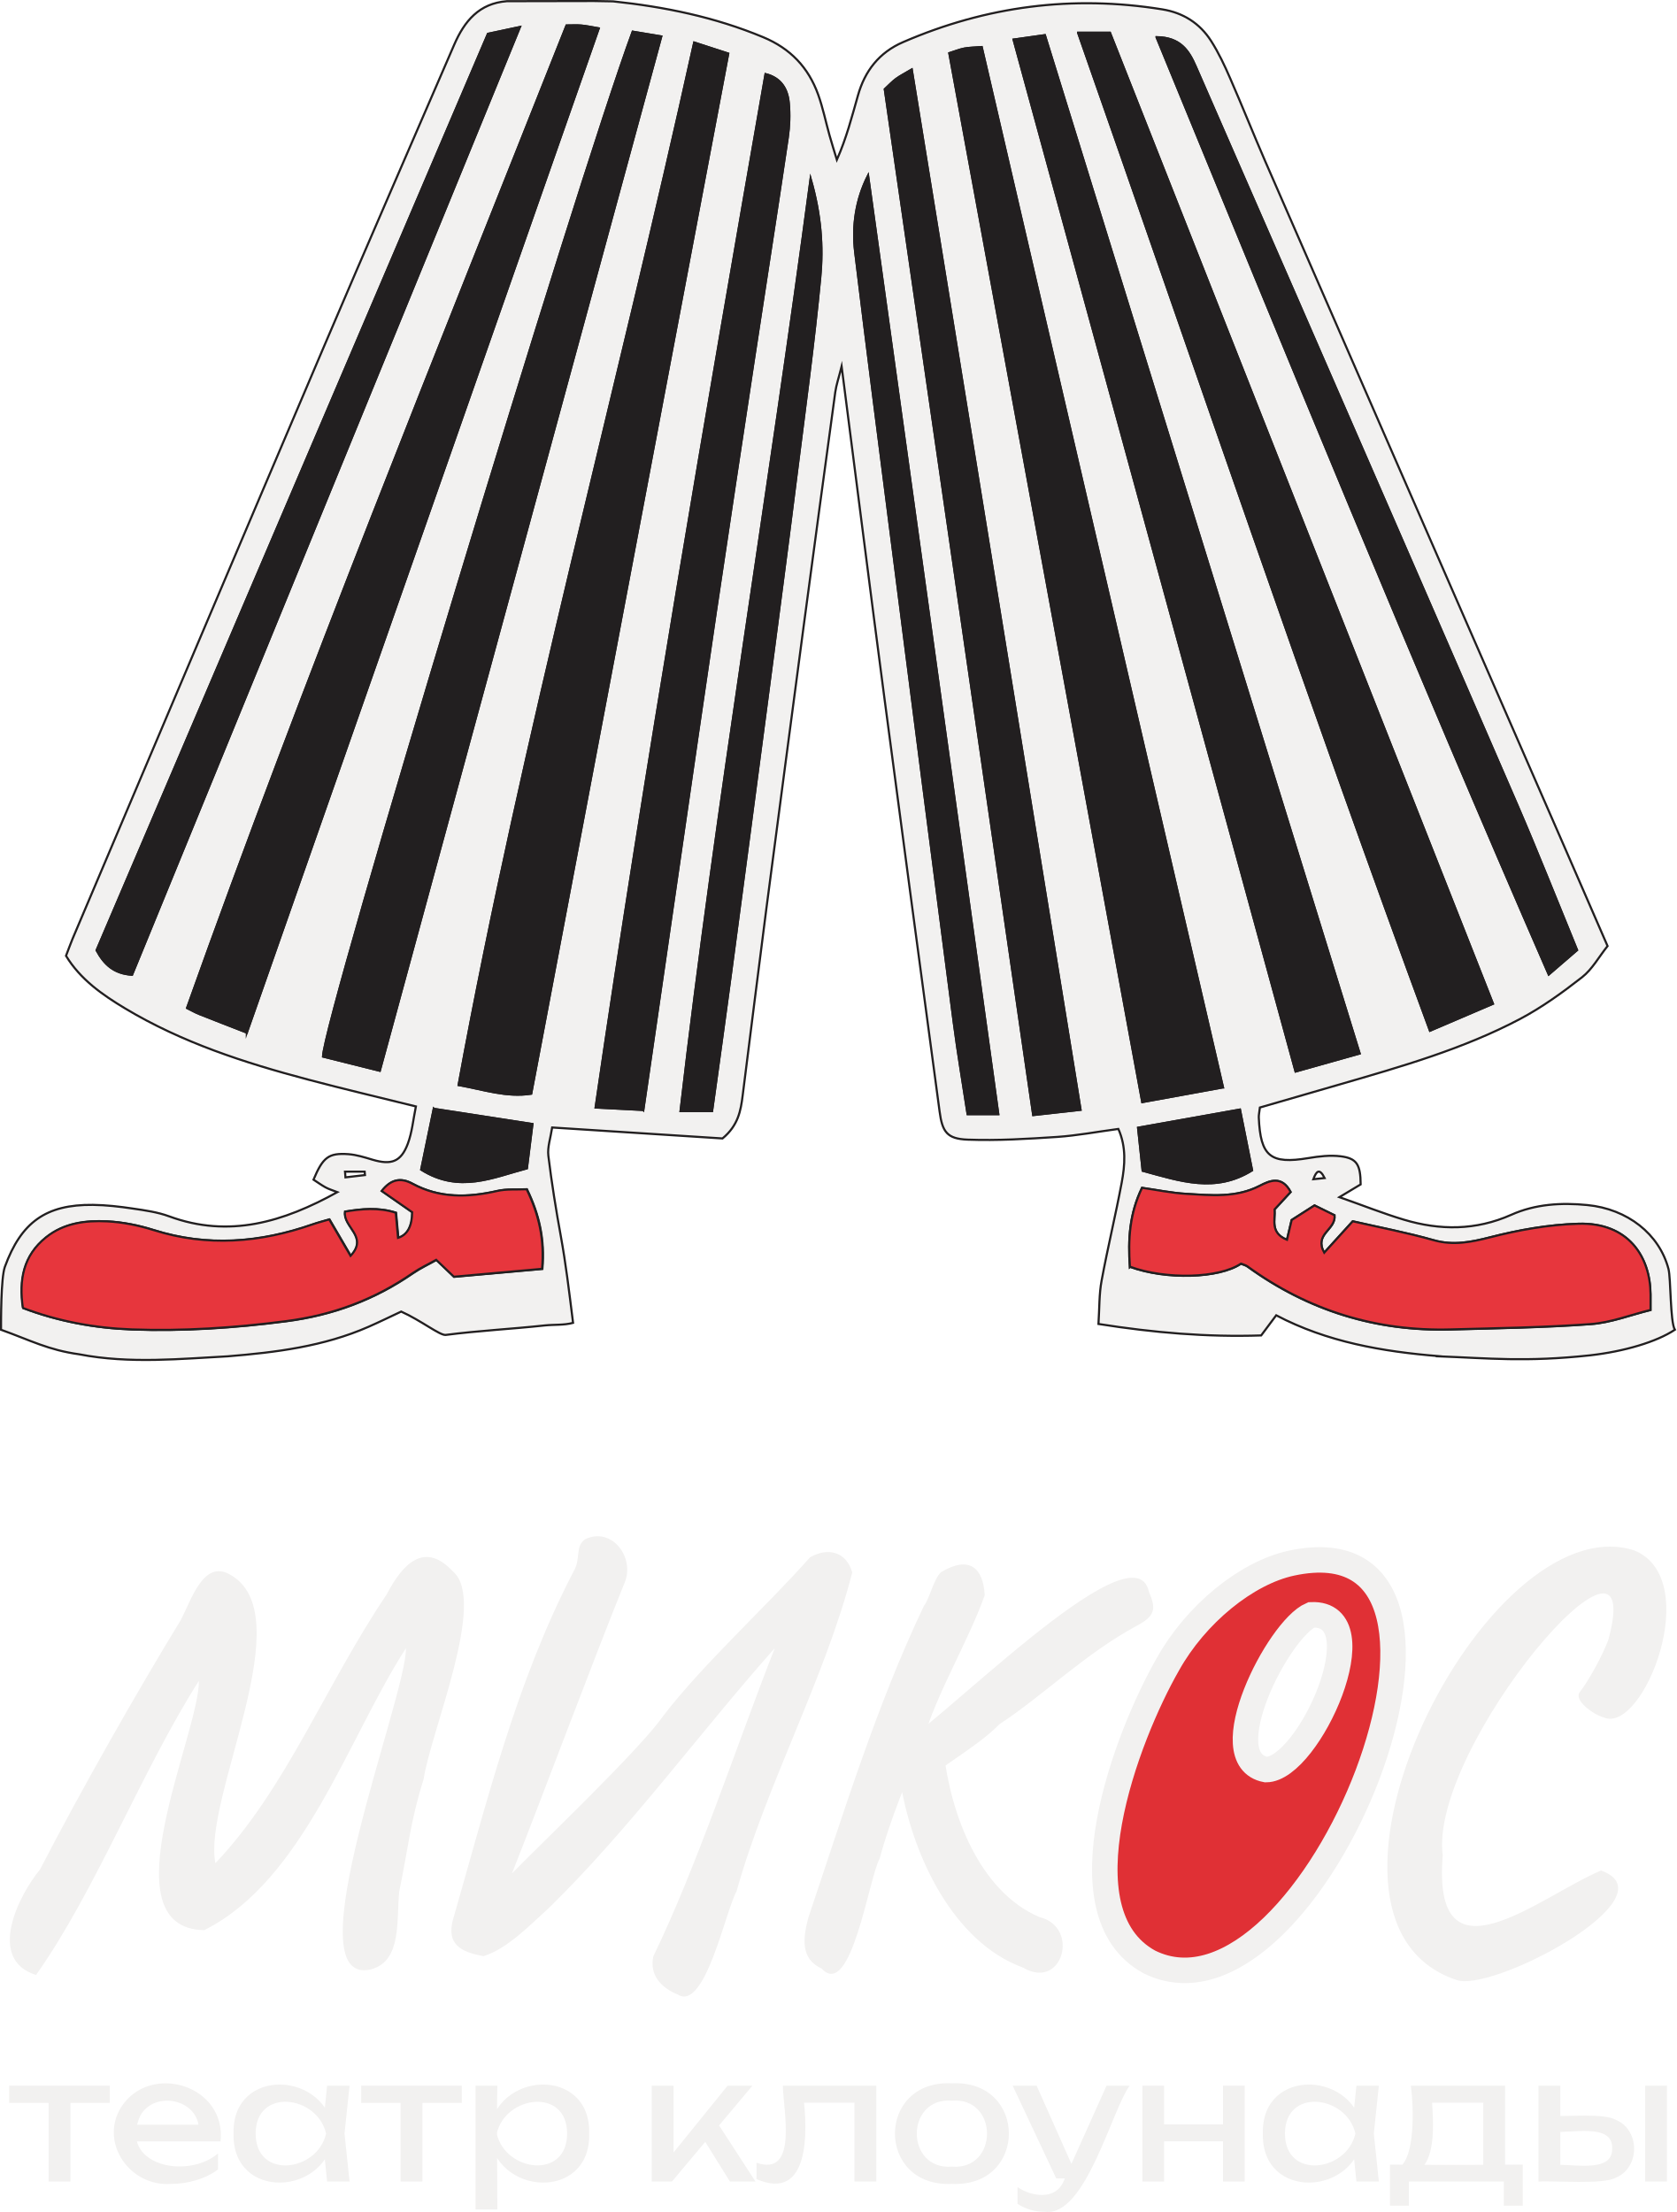
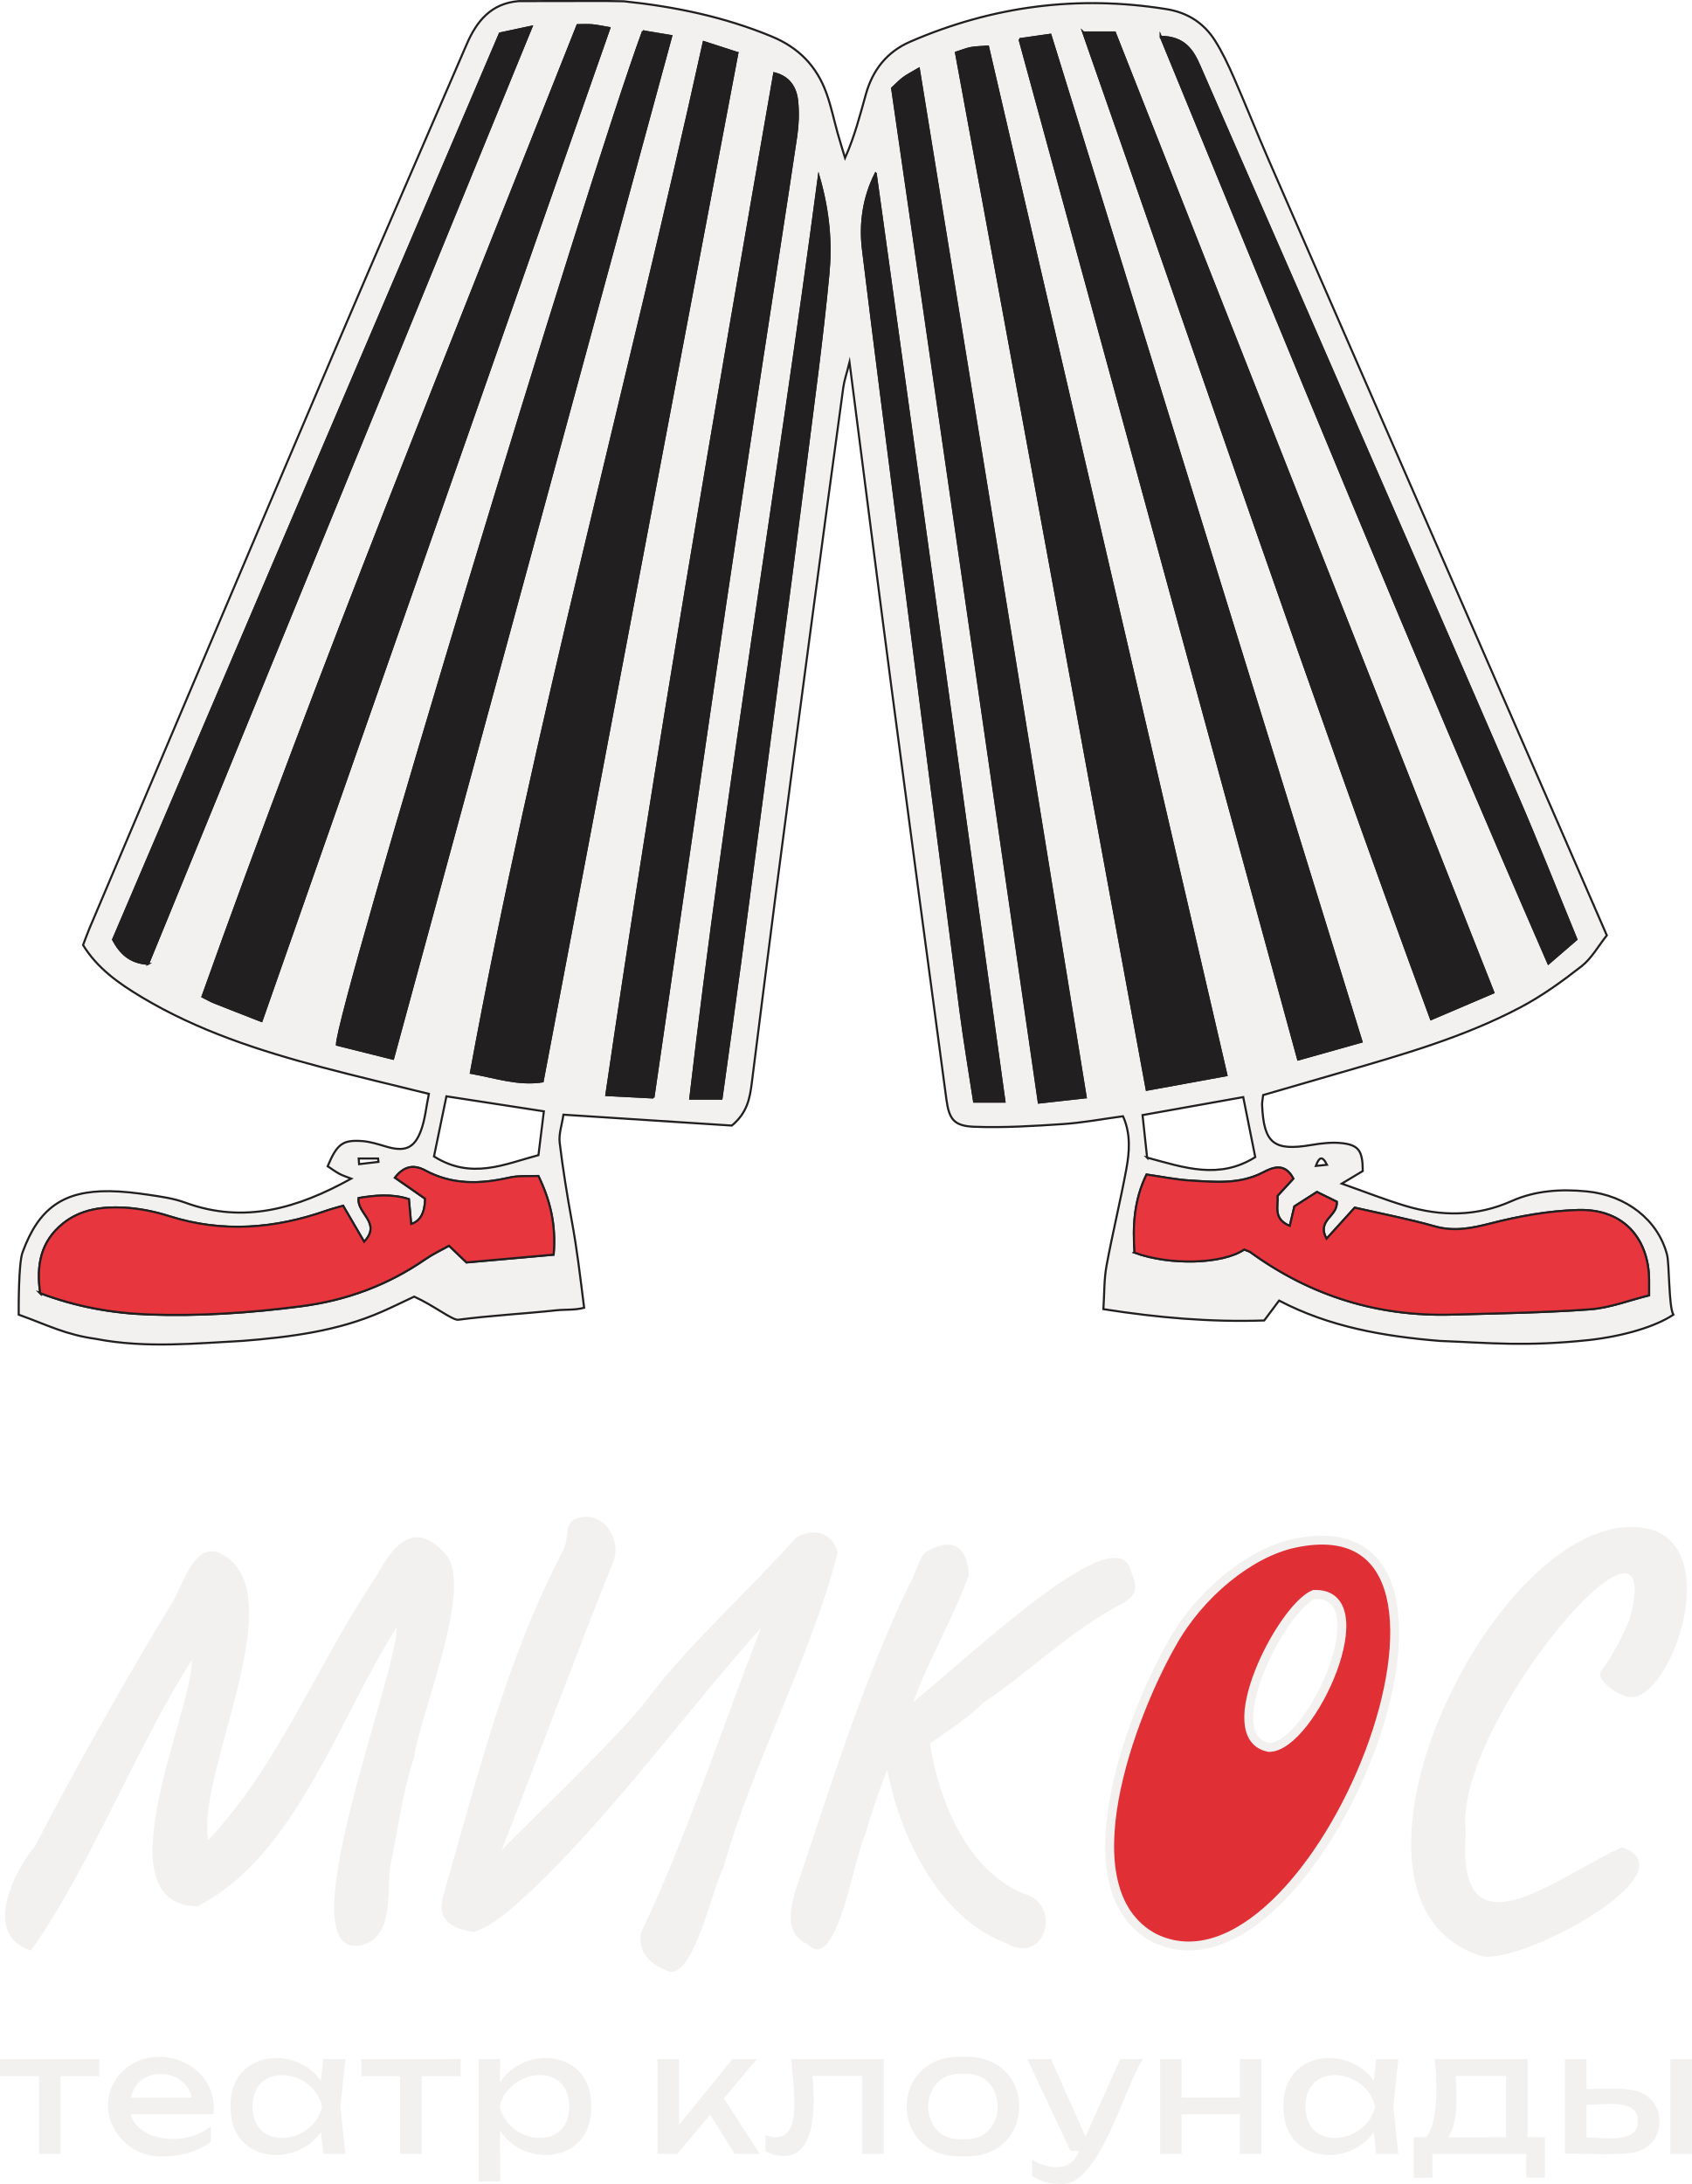
- <svg xmlns="http://www.w3.org/2000/svg" xmlns:xlink="http://www.w3.org/1999/xlink" id="_Слой_2" data-name="Слой 2" viewBox="0 0 197.32 260.4">
+ <svg xmlns="http://www.w3.org/2000/svg" id="_Слой_2" data-name="Слой 2" viewBox="0 0 381.13 491.92">
  <defs>
    <style>
-       .cls-1, .cls-2, .cls-3 {
-         stroke: #221f20;
-         stroke-width: .25px;
+       .cls-1, .cls-2, .cls-3, .cls-4 {
+         stroke-miterlimit: 10;
      }

-       .cls-1, .cls-2, .cls-3, .cls-4 {
-         stroke-miterlimit: 10;
+       .cls-1, .cls-3, .cls-4 {
+         stroke: #221f20;
+         stroke-width: .47px;
      }

      .cls-1, .cls-5 {
        fill: #f2f1f0;
      }

      .cls-2 {
-         fill: #e7363d;
+         fill: #e03035;
+         stroke: #f2f1f0;
+         stroke-width: 2px;
      }

      .cls-3 {
        fill: #221f20;
      }

      .cls-4 {
-         fill: #e03035;
-         stroke: #f2f1f0;
-         stroke-width: 3px;
+         fill: #e7363d;
      }
    </style>
-     <symbol id="Logo_Vertical_2" data-name="Logo Vertical 2" viewBox="0 0 197.32 260.4">
-       <g>
-         <g>
-           <path class="cls-1" d="M169.37,159.65c-6.66-.54-13.17-1.66-19.16-4.81-.63,.85-1.21,1.61-1.77,2.37-6.4,.21-12.6-.32-19.15-1.35,.12-1.87,.07-3.52,.37-5.11,.71-3.85,1.64-7.66,2.36-11.51,.39-2.08,.56-4.21-.39-6.34-2.54,.34-4.85,.78-7.19,.94-3.51,.23-7.03,.45-10.54,.32-2.43-.09-2.99-.9-3.31-3.32-2.18-16.23-4.36-32.46-6.5-48.7-1.69-12.82-3.31-25.66-5.03-39-.34,1.34-.63,2.17-.75,3.03-1.25,9.13-2.48,18.27-3.7,27.4-1.47,11.08-2.94,22.16-4.39,33.25-.96,7.38-1.87,14.77-2.81,22.16-.22,1.76-.52,3.51-2.37,5.04-6.38-.41-13.1-.85-20.05-1.29-.19,1.25-.57,2.31-.45,3.32,.39,3.19,.9,6.37,1.48,9.54,.57,3.15,.93,6.13,1.43,10.14-1.09,.29-2.27,.19-3.31,.3-3.89,.42-7.81,.62-11.69,1.12-.7,.06-2.87-1.69-5.23-2.75-1.36,.64-2.59,1.24-3.84,1.79-5.29,2.32-10.92,3.02-16.6,3.48-5.31,.27-11.51,.92-17.46-.24-3.63-.5-5.72-1.64-9.2-2.89,0-.98-.02-6.09,.45-7.4,1.92-5.26,4.83-7.36,10.37-7.3,1.56,.02,3.13,.2,4.67,.43,1.45,.21,2.94,.42,4.3,.92,7.07,2.6,13.45,.66,19.8-2.85-.57-.22-1.01-.35-1.41-.57-.49-.27-.95-.61-1.4-.9,1.11-2.64,1.77-3.16,4.1-3,.96,.07,1.91,.37,2.84,.65,2.21,.66,3.36,.26,4.16-1.88,.5-1.34,.63-2.82,.95-4.39-4.36-1.08-8.54-2.06-12.69-3.16-7.49-1.98-14.84-4.36-21.54-8.38-2.68-1.61-5.26-3.41-6.95-6.19,.27-.7,.5-1.35,.76-1.98,9.85-23.24,19.69-46.48,29.58-69.7,5.06-11.88,10.23-23.72,15.35-35.58,1.2-2.77,2.93-4.87,6.2-5.12,3.41,0,6.83-.01,10.24-.02,.75,.01,1.51,.03,2.26,.04,6.07,.64,11.98,1.85,17.65,4.21,3.23,1.34,5.34,3.57,6.49,6.77,.56,1.56,.89,3.2,1.34,4.81,.27,.96,.57,1.91,.86,2.86,1.13-2.56,1.77-5.07,2.48-7.57,.81-2.89,2.49-5.06,5.31-6.28,9.79-4.24,19.95-5.56,30.5-3.86,2.48,.4,4.42,1.64,5.75,3.71,.89,1.39,1.6,2.91,2.26,4.43,1.41,3.23,2.71,6.5,4.11,9.73,11.69,26.82,23.4,53.63,35.1,80.44,1.72,3.94,3.42,7.87,5.2,11.96-1.03,1.29-1.81,2.74-3,3.67-2.3,1.8-4.71,3.54-7.29,4.91-6.7,3.54-13.96,5.6-21.2,7.7-3.17,.92-6.34,1.84-9.43,2.73-.07,.58-.14,.87-.13,1.16,.19,4.6,1.38,5.54,5.85,4.79,1.24-.21,2.55-.36,3.78-.21,1.92,.24,2.34,.97,2.36,3.31-.68,.41-1.38,.83-2.5,1.5,2.82,.99,5.17,1.93,7.58,2.65,4.26,1.28,8.48,1.28,12.64-.57,2.84-1.27,5.89-1.45,8.95-1.15,4.74,.46,8.48,3.41,9.56,7.52,.29,1.12,.19,6.21,.75,7.16-2.15,1.43-5.94,2.55-9.96,3.01-7.62,.82-11.94,.34-17.83,.12Zm-25.43-31.64c-9.54-41.15-18.96-81.76-28.4-122.47-.92,.07-1.5,.07-2.06,.18-.55,.11-1.09,.33-1.75,.54,7.57,41.16,15.12,82.17,22.71,123.48,3.16-.58,6.02-1.1,9.49-1.73ZM85.71,6.31c-1.48-.48-2.64-.86-4-1.3-9.03,41.01-20.12,81.36-27.73,122.72,2.98,.53,5.63,1.47,8.54,1.02,7.74-40.87,15.45-81.57,23.19-122.44ZM29.05,121.56C42.92,81.97,56.67,42.71,70.47,3.34c-.89-.15-1.46-.28-2.04-.33-.55-.05-1.11-.01-1.75-.01-15.24,38.47-30.76,76.69-44.66,115.66,.57,.28,.98,.53,1.43,.7,1.72,.69,3.45,1.35,5.6,2.19ZM126.9,3.86c13.75,39.21,27.02,78.39,41.41,117.47,2.64-1.13,4.93-2.11,7.41-3.17-15.13-38.36-30.12-76.38-45.08-114.31h-3.74Zm-7.6,.8c11.06,40.5,22.07,80.8,33.19,121.48,2.56-.72,5.03-1.41,7.54-2.12-12.42-40.19-24.72-79.99-37.05-119.88-1.36,.19-2.39,.34-3.68,.52Zm-44.83-.93c-6.66,18.12-36.36,116.28-36.45,120.65,2.19,.55,4.43,1.11,6.68,1.67,11.08-40.7,22.08-81.14,33.13-121.76-1.33-.22-2.27-.38-3.36-.56Zm58.52,145.4c4.25,1.56,10.51,1.37,13.06-.36,.25,.1,.55,.17,.78,.33,7.15,5.18,15.13,7.66,23.95,7.41,5.49-.15,10.98-.23,16.45-.63,2.36-.17,4.67-1.08,7.03-1.66,0-.88,0-1.36,0-1.84-.03-4.46-2.64-8.49-8.5-8.31-3.56,.11-6.99,.73-10.4,1.6-2.19,.56-4.31,.99-6.61,.34-3.17-.9-6.43-1.52-9.54-2.23-1.16,1.28-2.17,2.4-3.36,3.7-1.23-2.25,1.38-2.65,1.22-4.41-.68-.33-1.51-.75-2.36-1.16-.99,.63-1.88,1.21-2.69,1.72-.2,.85-.37,1.54-.55,2.33-2.03-.83-1.36-2.34-1.46-3.58,.68-.74,1.31-1.42,1.89-2.05-1.04-1.96-2.48-1.33-3.63-.73-2.79,1.44-5.73,1.13-8.65,.95-1.73-.1-3.44-.46-5.21-.71-1.48,3.07-1.65,6.06-1.43,9.3ZM2.69,153.97c4.15,1.57,8.46,2.37,12.85,2.54,6.07,.22,12.11-.18,18.16-.97,5.51-.71,10.4-2.54,14.91-5.65,.87-.6,1.84-1.05,2.77-1.57,.75,.71,1.36,1.3,2.08,1.99,3.48-.31,6.94-.62,10.38-.93,.3-3.5-.37-6.39-1.81-9.37-1.16,.06-2.36-.06-3.47,.2-3.44,.78-6.78,.88-9.98-.85-1.4-.76-2.55-.52-3.62,.85,1.32,.92,2.5,1.74,3.59,2.5q-.03,2.51-1.66,3.02c-.09-.94-.17-1.88-.27-2.96-2.09-.67-4.05-.45-5.98-.13-.26,1.85,2.8,2.92,.66,5.21-.9-1.55-1.68-2.87-2.51-4.29-.69,.2-1.34,.36-1.98,.59-6.17,2.16-12.38,2.67-18.71,.66-1.76-.55-3.62-.93-5.45-1.02-2.55-.12-5.1,.19-7.21,1.89-2.66,2.14-3.2,4.99-2.71,8.3Zm73.02-23.3c1.42-9.77,2.77-19.08,4.12-28.39,1.47-10.09,2.92-20.18,4.42-30.27,1.47-9.89,2.97-19.77,4.47-29.65,1.33-8.72,2.7-17.43,3.99-26.15,.2-1.35,.25-2.75,.12-4.11-.15-1.62-.91-2.92-2.73-3.38-7.05,40.45-14.01,80.78-20,121.65,2.06,.11,3.68,.19,5.6,.29Zm51.47-.02c-6.66-41.04-13.24-81.56-19.87-122.46-.9,.53-1.4,.78-1.84,1.11-.46,.34-.85,.77-1.33,1.21,5.82,40.21,11.62,80.35,17.47,120.76,2.01-.23,3.62-.41,5.57-.62ZM15.54,114.75C30.7,77.71,45.87,40.64,61.2,3.18c-1.44,.31-2.45,.52-3.76,.8C42.07,39.96,26.71,75.94,11.37,111.87c.89,1.64,2.02,2.74,4.17,2.88ZM136.13,4.38c15.19,37.02,30.17,73.64,46.16,110.33,1.33-1.15,2.31-2,3.33-2.87-2.41-5.87-4.63-11.51-7.03-17.07-8.59-19.84-17.23-39.66-25.87-59.49-3.98-9.15-8-18.28-11.98-27.44-.81-1.87-1.8-3.43-4.61-3.47Zm-52.32,126.41c.77-5.58,1.51-10.83,2.21-16.07,1.49-11.18,2.97-22.37,4.45-33.56,1.13-8.56,2.26-17.12,3.34-25.69,.96-7.59,2-15.17,2.73-22.78,.35-3.67,.08-7.41-1.13-11.64-4.9,36.98-11.05,73.14-15.31,109.74h3.71ZM102.17,20.67c-1.42,2.82-1.89,5.91-1.51,9.04,1.41,11.58,2.91,23.15,4.39,34.72,2.4,18.67,4.79,37.35,7.22,56.02,.46,3.57,1.07,7.13,1.62,10.71h3.61c-5.13-36.95-10.23-73.72-15.33-110.49Zm32.32,117.15c4.48,1.22,8.57,2.64,12.88-.05-.49-2.43-.95-4.76-1.43-7.15-4.21,.75-8.01,1.43-11.99,2.14,.19,1.78,.36,3.31,.54,5.06Zm-83.43-7.29c-.53,2.58-1,4.84-1.48,7.16,4.47,2.82,8.46,.9,12.44-.15,.23-1.83,.42-3.36,.65-5.21-3.85-.59-7.57-1.17-11.6-1.79Zm104.85,8.15c-.62-1.22-.98-.8-1.33,.14,.37-.04,.74-.08,1.33-.14Zm-112.95-.35c-.01-.13-.03-.27-.04-.4h-2.31c.02,.22,.03,.45,.05,.67,.77-.09,1.54-.18,2.3-.27Z" />
-           <path class="cls-3" d="M143.94,128.01c-3.47,.63-6.33,1.16-9.49,1.73-7.6-41.3-15.14-82.32-22.71-123.48,.66-.21,1.19-.43,1.75-.54,.56-.11,1.14-.11,2.06-.18,9.44,40.71,18.86,81.32,28.4,122.47Z" />
-           <path class="cls-3" d="M85.71,6.31c-7.74,40.87-15.45,81.58-23.19,122.44-2.9,.45-5.56-.49-8.54-1.02,7.61-41.35,18.7-81.71,27.73-122.72,1.35,.44,2.52,.82,4,1.3Z" />
-           <path class="cls-3" d="M29.05,121.56c-2.15-.84-3.88-1.5-5.6-2.19-.44-.18-.86-.42-1.43-.7C35.92,79.69,51.44,41.47,66.68,3c.64,0,1.2-.04,1.75,.01,.58,.05,1.15,.18,2.04,.33-13.79,39.37-27.55,78.63-41.42,118.21Z" />
-           <path class="cls-3" d="M126.9,3.86h3.74c14.96,37.92,29.95,75.95,45.08,114.31-2.48,1.06-4.78,2.04-7.41,3.17-14.39-39.09-27.66-78.26-41.41-117.47Z" />
-           <path class="cls-3" d="M119.3,4.66c1.29-.18,2.32-.33,3.68-.52,12.33,39.89,24.63,79.69,37.05,119.88-2.51,.71-4.98,1.4-7.54,2.12-11.11-40.68-22.12-80.98-33.19-121.48Z" />
-           <path class="cls-3" d="M74.47,3.73c1.09,.18,2.03,.34,3.36,.56-11.05,40.62-22.05,81.05-33.13,121.76-2.25-.56-4.49-1.12-6.68-1.67,.09-4.37,29.78-102.53,36.45-120.65Z" />
-           <path class="cls-2" d="M132.99,149.13c-.22-3.24-.05-6.22,1.43-9.3,1.76,.25,3.48,.61,5.21,.71,2.92,.17,5.86,.49,8.65-.95,1.16-.6,2.6-1.23,3.63,.73-.58,.63-1.21,1.31-1.89,2.05,.1,1.23-.57,2.75,1.46,3.58,.19-.78,.35-1.48,.55-2.33,.8-.51,1.7-1.09,2.69-1.72,.85,.42,1.68,.83,2.36,1.16,.16,1.76-2.45,2.16-1.22,4.41,1.18-1.31,2.2-2.43,3.36-3.7,3.11,.71,6.37,1.33,9.54,2.23,2.3,.65,4.42,.22,6.61-.34,3.41-.87,6.84-1.49,10.4-1.6,5.86-.18,8.47,3.85,8.5,8.31,0,.48,0,.96,0,1.84-2.36,.58-4.67,1.49-7.03,1.66-5.47,.4-10.96,.48-16.45,.63-8.82,.25-16.81-2.23-23.95-7.41-.23-.17-.53-.23-.78-.33-2.56,1.73-8.81,1.92-13.06,.36Z" />
-           <path class="cls-2" d="M2.69,153.97c-.48-3.31,.05-6.16,2.71-8.3,2.11-1.7,4.66-2.02,7.21-1.89,1.83,.09,3.7,.47,5.45,1.02,6.34,2,12.54,1.49,18.71-.66,.63-.22,1.28-.38,1.98-.59,.83,1.42,1.6,2.74,2.51,4.29,2.14-2.29-.92-3.36-.66-5.21,1.93-.31,3.89-.53,5.98,.13,.1,1.08,.19,2.02,.27,2.96q1.63-.51,1.66-3.02c-1.09-.76-2.27-1.58-3.59-2.5,1.08-1.37,2.22-1.61,3.62-.85,3.2,1.73,6.55,1.63,9.98,.85,1.11-.25,2.31-.14,3.47-.2,1.44,2.98,2.11,5.87,1.81,9.37-3.43,.31-6.9,.62-10.38,.93-.71-.68-1.33-1.27-2.08-1.99-.92,.52-1.9,.97-2.77,1.57-4.51,3.12-9.4,4.94-14.91,5.65-6.05,.78-12.09,1.19-18.16,.97-4.39-.16-8.7-.96-12.85-2.54Z" />
-           <path class="cls-3" d="M75.71,130.67c-1.92-.1-3.54-.18-5.6-.29,5.98-40.87,12.94-81.2,20-121.65,1.82,.45,2.58,1.76,2.73,3.38,.13,1.35,.08,2.76-.12,4.11-1.3,8.72-2.67,17.43-3.99,26.15-1.5,9.88-3.01,19.77-4.47,29.65-1.5,10.09-2.95,20.18-4.42,30.27-1.35,9.31-2.7,18.62-4.12,28.39Z" />
-           <path class="cls-3" d="M127.18,130.64c-1.96,.22-3.56,.4-5.57,.62-5.85-40.41-11.65-80.55-17.47-120.76,.48-.44,.87-.87,1.33-1.21,.44-.33,.94-.57,1.84-1.11,6.64,40.9,13.21,81.42,19.87,122.46Z" />
-           <path class="cls-3" d="M15.54,114.75c-2.15-.14-3.28-1.24-4.17-2.88C26.71,75.94,42.07,39.96,57.43,3.98c1.32-.28,2.33-.5,3.76-.8C45.87,40.64,30.7,77.71,15.54,114.75Z" />
-           <path class="cls-3" d="M136.13,4.38c2.8,.04,3.79,1.59,4.61,3.47,3.98,9.15,7.99,18.29,11.98,27.44,8.63,19.82,17.28,39.64,25.87,59.49,2.4,5.56,4.62,11.2,7.03,17.07-1.02,.88-2,1.73-3.33,2.87-15.98-36.7-30.97-73.32-46.16-110.33Z" />
-           <path class="cls-3" d="M83.81,130.8h-3.71c4.26-36.6,10.41-72.75,15.31-109.74,1.21,4.23,1.49,7.96,1.13,11.64-.73,7.61-1.77,15.19-2.73,22.78-1.08,8.57-2.22,17.13-3.34,25.69-1.47,11.19-2.95,22.37-4.45,33.56-.7,5.25-1.44,10.49-2.21,16.07Z" />
-           <path class="cls-3" d="M102.17,20.67c5.1,36.77,10.21,73.54,15.33,110.49h-3.61c-.54-3.58-1.15-7.13-1.62-10.71-2.43-18.67-4.83-37.34-7.22-56.02-1.48-11.57-2.98-23.14-4.39-34.72-.38-3.13,.09-6.22,1.51-9.04Z" />
-           <path class="cls-3" d="M134.49,137.82c-.19-1.75-.35-3.28-.54-5.06,3.98-.71,7.78-1.39,11.99-2.14,.48,2.39,.95,4.72,1.43,7.15-4.31,2.69-8.4,1.27-12.88,.05Z" />
-           <path class="cls-3" d="M51.06,130.53c4.03,.62,7.76,1.19,11.6,1.79-.23,1.85-.42,3.39-.65,5.21-3.98,1.05-7.96,2.98-12.44,.15,.48-2.31,.94-4.57,1.48-7.16Z" />
-         </g>
-         <g>
-           <path class="cls-5" d="M43.71,231.83c-9.52,2.32,4.18-32.19,4.07-37.8-6.81,10.53-12.02,27.33-23.74,33.19-11.64-.19-.57-23.14-.63-29.35-6.66,10.44-12.16,24.74-19.17,34.63-5.83-1.84-2.06-9.36,.47-12.42,4.82-9.33,11.43-20.96,16.6-29.42,1.2-2.33,2.62-6.94,5.61-5.38,8.83,4.58-3.1,26.32-1.57,34.06,8.33-8.77,12.92-20.89,20.17-31.66,1.92-3.67,4.47-6.26,7.81-2.67,4.01,3.46-2.65,18.87-3.47,24.44-1.55,4.85-1.86,8.38-2.87,13.22-.35,3.38,.34,8.13-3.27,9.15Z" />
-           <path class="cls-5" d="M79.84,234.83c-2.04-.82-3.43-2.34-2.94-4.54,5.14-10.59,9.74-24.66,14.29-36.27-8.81,9.91-17.2,21.44-26.62,30.62-2.18,1.96-4.81,4.74-7.65,5.64-2.94-.51-4.27-1.56-3.64-4.17,4.04-14.02,7.44-28.02,14.19-41.04,.96-1.56,.15-2.97,1.4-3.87,3.18-1.53,5.95,2.24,4.61,5.21-3.7,9.13-9.64,25.09-13.22,34.13,3.47-3.56,15.08-14.62,17.77-18.5,4.65-6.09,12.24-12.97,17.3-18.7,2.09-1.22,4.28-.69,4.98,1.77-3.18,12.39-10.08,24.92-13.62,37.54-1.3,2.32-3.68,14.01-6.85,12.19Z" />
-           <path class="cls-5" d="M96.74,231.76c-2.59-1.17-2.21-3.68-1.6-6.01,4.03-11.95,8.06-25.11,13.62-36.73,.62-.74,1.13-3.15,2-3.94,3.28-1.98,4.97-.56,5.14,2.71-1.89,5.39-5.76,11.69-7.28,17.2-1.73,4.17-3.84,9.16-5.08,13.79-1.26,2.23-3.34,16.66-6.81,12.99Zm8.15-25.65c4.51-1.85,28.68-27.06,30.35-18.67,.93,2.05,.6,2.87-1.5,3.98-5.99,3.23-11.1,8.29-16.1,11.55-2.97,3.02-7.34,5.03-10.35,8.15l-2.4-5.01Zm15.49,25.51c-8.18-3.01-12.84-13.06-14.29-21.17,0,0,.07-4.14,.07-4.14l4.88-.33c.82,7.6,4.22,16.65,11.29,19.7,4.81,1.13,2.77,8.72-1.94,5.94Z" />
-           <path class="cls-4" d="M135.27,230.96c-10.55-5.78-2.7-26.51,2.2-35.06,3.26-5.84,9.22-10.75,14.56-11.89,26.98-5.75,2.43,56.48-16.76,46.95Zm13.74-22.64c5.04-.01,13.35-18.57,5.33-18.22-3.9,1.67-11.71,17.02-5.33,18.22Z" />
-           <path class="cls-5" d="M171.27,233.03c-20.77-7.22,3.57-56,21.04-50.53,8.35,3.33,1.08,21.77-3.57,19.67-1.2-.32-3.61-2.06-2.77-3.01,1.13-1.47,2.69-4.38,3.34-6.14,4.81-17.77-21.19,12.63-19.5,25.41-1.28,15.76,11.46,4.79,18.63,1.77,8.69,3.1-13.33,14.7-17.16,12.82Z" />
-         </g>
-         <g>
-           <path class="cls-5" d="M1.08,245.53H12.92v2.03H1.08v-2.03Zm4.64,.9h2.57v10.38h-2.57v-10.38Z" />
-           <path class="cls-5" d="M20.16,257.09c-4.84,.38-8.5-4.82-5.91-9.02,3.4-5.32,12.41-2.62,11.71,4.02H15.45v-1.97h9.24l-1.28,.74c.14-3.72-5.17-4.86-6.89-1.82-2.66,5.83,5.48,7.6,9.14,4.47v1.87c-1.43,1.12-3.61,1.72-5.49,1.71Z" />
-           <path class="cls-5" d="M39.29,251.17c-.67,7.4-11.99,7.98-11.8,0-.21-7.98,11.17-7.41,11.8,0Zm-9.2,0c0,5.45,7.27,4.52,8.29,0-1.02-4.52-8.29-5.45-8.29,0Zm8.41,5.64l-.43-4.19,.51-1.45-.51-1.43,.43-4.21h2.64l-.59,5.64,.59,5.64h-2.64Z" />
-           <path class="cls-5" d="M42.51,245.53h11.84v2.03h-11.84v-2.03Zm4.64,.9h2.57v10.38h-2.57v-10.38Z" />
-           <path class="cls-5" d="M55.97,245.53h2.57c-.1,4.12,0,10.38,0,14.57h-2.57v-14.57Zm1.58,5.64c.66-7.41,12-7.98,11.8,0,.18,7.99-11.12,7.39-11.8,0Zm9.2,0c0-5.45-7.25-4.51-8.29,0,1.04,4.51,8.28,5.45,8.29,0Z" />
-           <path class="cls-5" d="M76.71,256.81v-11.28h2.57v9.09l-.77-.28,7.13-8.81h2.92l-9.47,11.28h-2.37Zm9.2,0l-3.47-5.58,1.8-1.63,4.68,7.21h-3Z" />
-           <path class="cls-5" d="M92.15,245.53h10.99v11.28h-2.57v-10.48l1.18,1.2h-8.33l1.11-.92c.57,4.32,.78,12.63-5.49,9.92v-1.93c4.91,1.69,3.16-6.08,3.1-9.07Z" />
-           <path class="cls-5" d="M112.04,257.09c-8.94,.42-8.94-12.27,0-11.84,8.94-.43,8.94,12.26,0,11.84Zm0-2.03c5.51,.43,5.51-8.2,0-7.77-5.51-.42-5.51,8.19,0,7.77Z" />
-           <path class="cls-5" d="M124.32,256.45l-5.13-10.92h2.82l4.86,10.92h-2.55Zm-1.28,3.93c-1.24,0-2.28-.31-3.28-.94v-1.97c1.7,1.14,4.51,1.57,5.45-.74,0,0,5.03-11.2,5.03-11.2h2.72c-2.08,2.8-5.18,15.43-9.93,14.85Z" />
-           <path class="cls-5" d="M134.46,245.53h2.55v11.28h-2.55v-11.28Zm1.44,4.56h9.12v1.99h-9.12v-1.99Zm8.05-4.56h2.55v11.28h-2.55v-11.28Z" />
-           <path class="cls-5" d="M160.44,251.17c-.67,7.4-11.99,7.98-11.8,0-.21-7.98,11.17-7.41,11.8,0Zm-9.2,0c0,5.45,7.27,4.52,8.29,0-1.02-4.52-8.29-5.45-8.29,0Zm8.41,5.64l-.43-4.19,.51-1.45-.51-1.43,.43-4.21h2.64l-.59,5.64,.59,5.64h-2.64Z" />
-           <path class="cls-5" d="M179.23,254.82v4.84h-2.23v-2.85h-11.17v2.85h-2.23v-4.84c4.35,.05,11.28,.04,15.63,0Zm-13.15-9.29h11.07v10.52h-2.57v-9.72l1.18,1.2h-8.35l1.1-.88c.16,3.12,.84,8.81-2.8,9.41l-1.05-.9c1.86-1.08,1.77-6.82,1.4-9.63Z" />
-           <path class="cls-5" d="M181.08,256.81v-11.28h2.57v10.56l-.91-1.2c1.77-.32,7.12,1.13,7.01-1.97,.14-3.11-5.16-1.69-6.93-1.99v-1.85c1.65,.12,5.98-.35,7.4,.49,2.82,1.19,2.82,5.58,0,6.77-1.46,.88-7.44,.34-9.14,.48Zm12.55-11.28h2.57v11.28h-2.57v-11.28Z" />
-         </g>
-       </g>
-     </symbol>
  </defs>
  <g id="_Слой_1-2" data-name="Слой 1">
-     <use width="197.32" height="260.4" xlink:href="#Logo_Vertical_2" />
+     <g id="Logo_Vertical_2" data-name="Logo Vertical 2">
+       <g>
+         <path class="cls-1" d="M324.37,302.03c-12.6-1.02-24.92-3.15-36.24-9.09-1.2,1.61-2.28,3.05-3.35,4.48-12.1,.4-23.84-.6-36.23-2.55,.23-3.54,.14-6.67,.69-9.68,1.34-7.29,3.11-14.49,4.46-21.78,.73-3.93,1.06-7.97-.73-11.99-4.8,.65-9.18,1.48-13.6,1.77-6.63,.44-13.31,.85-19.94,.6-4.59-.18-5.65-1.71-6.26-6.28-4.12-30.71-8.25-61.41-12.29-92.13-3.19-24.26-6.27-48.54-9.52-73.78-.63,2.53-1.19,4.11-1.41,5.73-2.36,17.28-4.69,34.56-6.99,51.84-2.79,20.96-5.57,41.93-8.3,62.9-1.82,13.97-3.54,27.95-5.32,41.92-.43,3.33-.98,6.63-4.49,9.53-12.08-.78-24.78-1.6-37.93-2.45-.35,2.36-1.08,4.38-.85,6.27,.73,6.04,1.71,12.06,2.8,18.04,1.09,5.95,1.76,11.59,2.71,19.18-2.07,.56-4.29,.36-6.26,.57-7.37,.79-14.78,1.17-22.12,2.13-1.33,.11-5.43-3.19-9.9-5.21-2.56,1.2-4.89,2.35-7.26,3.39-10,4.39-20.65,5.72-31.4,6.58-10.05,.51-21.77,1.75-33.03-.45-6.86-.95-10.82-3.09-17.4-5.46,0-1.86-.04-11.52,.86-14,3.62-9.96,9.15-13.93,19.62-13.81,2.95,.03,5.92,.39,8.84,.82,2.74,.41,5.56,.79,8.14,1.74,13.38,4.91,25.45,1.25,37.45-5.39-1.07-.42-1.92-.67-2.67-1.08-.93-.51-1.79-1.15-2.64-1.71,2.1-5,3.35-5.98,7.75-5.67,1.81,.13,3.62,.71,5.38,1.23,4.18,1.25,6.36,.49,7.87-3.55,.95-2.53,1.18-5.34,1.8-8.31-8.25-2.04-16.16-3.9-24.01-5.97-14.18-3.74-28.08-8.25-40.74-15.85-5.07-3.04-9.94-6.45-13.15-11.7,.51-1.33,.94-2.55,1.44-3.74,18.64-43.96,37.25-87.94,55.96-131.87,9.58-22.48,19.35-44.87,29.03-67.31,2.26-5.24,5.55-9.21,11.73-9.69,6.46-.01,12.92-.02,19.38-.03,1.43,.02,2.85,.05,4.28,.07,11.48,1.2,22.66,3.5,33.39,7.96,6.11,2.54,10.11,6.76,12.27,12.81,1.06,2.96,1.69,6.06,2.54,9.09,.51,1.82,1.09,3.61,1.63,5.42,2.15-4.84,3.36-9.6,4.68-14.32,1.53-5.47,4.72-9.58,10.04-11.88,18.53-8.02,37.74-10.52,57.69-7.31,4.69,.75,8.37,3.09,10.88,7.02,1.68,2.63,3.02,5.51,4.28,8.38,2.67,6.1,5.12,12.3,7.78,18.41,22.12,50.73,44.26,101.45,66.4,152.18,3.25,7.44,6.48,14.9,9.84,22.63-1.94,2.44-3.43,5.18-5.67,6.94-4.36,3.41-8.92,6.71-13.8,9.28-12.67,6.7-26.42,10.6-40.11,14.58-6,1.74-11.99,3.48-17.83,5.17-.13,1.09-.26,1.64-.24,2.19,.37,8.7,2.62,10.48,11.06,9.06,2.35-.4,4.82-.69,7.16-.39,3.63,.46,4.43,1.84,4.46,6.25-1.29,.77-2.62,1.57-4.73,2.84,5.33,1.88,9.78,3.64,14.34,5.01,8.05,2.41,16.04,2.43,23.91-1.08,5.38-2.4,11.15-2.74,16.93-2.18,8.96,.87,16.05,6.46,18.08,14.22,.56,2.13,.36,11.74,1.43,13.55-4.06,2.71-11.24,4.82-18.84,5.69-14.42,1.55-22.58,.65-33.72,.22Zm-48.1-59.86c-18.05-77.84-35.87-154.67-53.72-231.68-1.74,.14-2.84,.13-3.9,.34-1.05,.21-2.06,.63-3.3,1.03,14.32,77.87,28.6,155.45,42.97,233.59,5.98-1.09,11.39-2.08,17.95-3.28ZM166.1,11.93c-2.79-.9-5-1.62-7.56-2.45-17.08,77.58-38.06,153.92-52.46,232.16,5.63,1,10.66,2.79,16.15,1.93,14.64-77.31,29.23-154.32,43.88-231.64ZM58.91,229.96C85.15,155.07,111.18,80.8,137.27,6.32c-1.68-.28-2.77-.54-3.86-.63-1.05-.09-2.1-.02-3.31-.02-28.83,72.78-58.19,145.09-84.49,218.81,1.08,.54,1.86,1,2.7,1.33,3.26,1.3,6.53,2.56,10.59,4.15ZM244.03,7.31c26.02,74.19,51.12,148.29,78.34,222.24,4.99-2.13,9.33-3.99,14.03-5.99-28.62-72.56-56.99-144.5-85.28-216.24h-7.08Zm-14.38,1.52c20.93,76.62,41.76,152.86,62.78,229.81,4.85-1.36,9.51-2.67,14.26-4.01-23.5-76.03-46.77-151.33-70.09-226.79-2.57,.37-4.52,.64-6.96,.99Zm-84.81-1.76c-12.6,34.27-68.79,219.98-68.95,228.24,4.14,1.03,8.38,2.1,12.63,3.16,20.95-77,41.76-153.49,62.67-230.34-2.51-.42-4.3-.72-6.36-1.06Zm110.71,275.07c8.05,2.95,19.87,2.58,24.71-.69,.47,.2,1.04,.32,1.48,.63,13.52,9.81,28.63,14.49,45.31,14.02,10.38-.29,20.77-.43,31.12-1.19,4.47-.33,8.84-2.05,13.31-3.15,0-1.66,0-2.58,0-3.49-.05-8.44-4.99-16.07-16.08-15.73-6.74,.21-13.22,1.39-19.67,3.04-4.14,1.06-8.15,1.88-12.51,.65-6-1.7-12.16-2.87-18.05-4.22-2.19,2.42-4.11,4.53-6.35,7-2.33-4.25,2.61-5.01,2.3-8.34-1.29-.63-2.86-1.41-4.46-2.2-1.87,1.2-3.57,2.28-5.08,3.25-.38,1.61-.69,2.92-1.04,4.4-3.84-1.57-2.58-4.44-2.76-6.77,1.29-1.4,2.47-2.68,3.57-3.88-1.96-3.71-4.69-2.51-6.87-1.38-5.28,2.73-10.84,2.13-16.36,1.81-3.27-.19-6.51-.87-9.85-1.35-2.81,5.81-3.12,11.46-2.7,17.58Zm-246.5,9.14c7.85,2.98,16,4.49,24.3,4.8,11.49,.42,22.9-.35,34.36-1.83,10.43-1.35,19.68-4.8,28.21-10.69,1.64-1.13,3.48-1.98,5.23-2.96,1.41,1.35,2.57,2.46,3.93,3.76,6.58-.59,13.14-1.17,19.63-1.75,.57-6.61-.71-12.09-3.43-17.72-2.2,.1-4.47-.11-6.57,.37-6.5,1.48-12.83,1.67-18.89-1.6-2.66-1.43-4.82-.99-6.86,1.61,2.5,1.74,4.73,3.29,6.8,4.73q-.06,4.75-3.14,5.71c-.16-1.78-.33-3.56-.51-5.61-3.96-1.26-7.66-.84-11.32-.25-.49,3.51,5.29,5.52,1.24,9.86-1.71-2.93-3.17-5.44-4.74-8.12-1.31,.38-2.54,.69-3.74,1.11-11.67,4.08-23.41,5.04-35.4,1.25-3.32-1.05-6.85-1.77-10.32-1.94-4.82-.24-9.64,.36-13.64,3.58-5.04,4.05-6.05,9.44-5.13,15.7Zm138.13-44.08c2.68-18.48,5.24-36.09,7.8-53.71,2.78-19.09,5.52-38.18,8.35-57.26,2.77-18.71,5.61-37.4,8.46-56.1,2.51-16.49,5.1-32.97,7.56-49.46,.38-2.55,.48-5.2,.23-7.77-.29-3.06-1.73-5.53-5.17-6.39-13.34,76.52-26.51,152.82-37.83,230.13,3.91,.2,6.97,.36,10.6,.55Zm97.37-.04c-12.6-77.65-25.04-154.29-37.6-231.67-1.7,1.01-2.65,1.47-3.48,2.1-.86,.65-1.61,1.46-2.52,2.29,11,76.07,21.99,152.01,33.05,228.46,3.81-.43,6.84-.77,10.54-1.18Zm-211.2-30.06C62.04,147.01,90.73,76.89,119.73,6.02c-2.72,.58-4.63,.99-7.12,1.52C83.56,75.59,54.5,143.66,25.48,211.64c1.68,3.11,3.83,5.19,7.89,5.45ZM261.48,8.29c28.74,70.03,57.08,139.31,87.32,208.73,2.51-2.17,4.37-3.78,6.3-5.44-4.57-11.11-8.76-21.78-13.31-32.29-16.25-37.54-32.6-75.03-48.94-112.53-7.54-17.31-15.14-34.59-22.66-51.9-1.54-3.54-3.41-6.49-8.71-6.56Zm-98.97,239.15c1.46-10.56,2.86-20.48,4.19-30.41,2.83-21.16,5.63-42.32,8.41-63.48,2.13-16.19,4.27-32.39,6.32-48.59,1.82-14.36,3.78-28.7,5.16-43.1,.67-6.95,.15-14.01-2.15-22.02-9.27,69.97-20.9,138.36-28.95,207.6h7.01ZM197.25,39.1c-2.69,5.34-3.57,11.17-2.85,17.1,2.68,21.91,5.5,43.8,8.31,65.69,4.53,35.33,9.07,70.66,13.67,105.98,.88,6.76,2.03,13.49,3.06,20.26h6.83c-9.7-69.9-19.36-139.46-29.01-209.02Zm61.14,221.63c8.48,2.3,16.21,5,24.37-.1-.92-4.59-1.81-9-2.71-13.52-7.96,1.42-15.15,2.7-22.68,4.05,.36,3.38,.67,6.26,1.03,9.58Zm-157.83-13.8c-1.01,4.89-1.89,9.16-2.8,13.54,8.46,5.34,16,1.7,23.53-.29,.43-3.46,.79-6.36,1.22-9.87-7.27-1.12-14.32-2.21-21.95-3.38Zm198.36,15.42c-1.17-2.32-1.85-1.51-2.51,.26,.7-.07,1.41-.15,2.51-.26Zm-213.67-.65c-.03-.25-.05-.51-.08-.76h-4.37c.03,.42,.06,.84,.09,1.27,1.45-.17,2.91-.34,4.36-.51Z" />
+         <path class="cls-3" d="M276.27,242.17c-6.57,1.2-11.97,2.19-17.95,3.28-14.37-78.14-28.64-155.72-42.97-233.59,1.25-.4,2.25-.82,3.3-1.03,1.06-.21,2.16-.2,3.9-.34,17.86,77.01,35.67,153.84,53.72,231.68Z" />
+         <path class="cls-3" d="M166.1,11.93c-14.65,77.32-29.23,154.33-43.88,231.64-5.5,.85-10.52-.93-16.15-1.93,14.4-78.23,35.38-154.58,52.46-232.16,2.56,.83,4.77,1.55,7.56,2.45Z" />
+         <path class="cls-3" d="M58.91,229.96c-4.06-1.59-7.34-2.85-10.59-4.15-.84-.33-1.62-.8-2.7-1.33C71.91,150.76,101.28,78.45,130.1,5.67c1.2,0,2.26-.07,3.31,.02,1.1,.1,2.18,.35,3.86,.63-26.1,74.47-52.12,148.75-78.36,223.64Z" />
+         <path class="cls-3" d="M244.03,7.31h7.08c28.29,71.74,56.66,143.68,85.28,216.24-4.69,2.01-9.04,3.86-14.03,5.99-27.21-73.95-52.32-148.05-78.34-222.24Z" />
+         <path class="cls-3" d="M229.65,8.82c2.44-.35,4.39-.62,6.96-.99,23.32,75.46,46.59,150.76,70.09,226.79-4.76,1.34-9.42,2.65-14.26,4.01-21.02-76.95-41.85-153.19-62.78-229.81Z" />
+         <path class="cls-3" d="M144.85,7.06c2.06,.34,3.85,.64,6.36,1.06-20.91,76.85-41.72,153.33-62.67,230.34-4.25-1.06-8.49-2.12-12.63-3.16,.16-8.26,56.35-193.97,68.95-228.24Z" />
+         <path class="cls-4" d="M255.56,282.13c-.42-6.13-.1-11.77,2.7-17.58,3.34,.47,6.58,1.15,9.85,1.35,5.53,.33,11.08,.93,16.36-1.81,2.19-1.13,4.91-2.33,6.87,1.38-1.1,1.19-2.28,2.48-3.57,3.88,.18,2.33-1.08,5.2,2.76,6.77,.35-1.48,.66-2.79,1.04-4.4,1.51-.97,3.21-2.05,5.08-3.25,1.6,.79,3.18,1.57,4.46,2.2,.31,3.34-4.64,4.09-2.3,8.34,2.24-2.47,4.16-4.59,6.35-7,5.89,1.35,12.04,2.52,18.05,4.22,4.36,1.24,8.36,.41,12.51-.65,6.45-1.65,12.93-2.83,19.67-3.04,11.09-.34,16.03,7.29,16.08,15.73,0,.91,0,1.82,0,3.49-4.46,1.1-8.83,2.82-13.31,3.15-10.35,.76-20.74,.9-31.12,1.19-16.68,.47-31.79-4.21-45.31-14.02-.43-.31-1.01-.43-1.48-.63-4.84,3.27-16.66,3.64-24.71,.69Z" />
+         <path class="cls-4" d="M9.06,291.27c-.91-6.26,.1-11.65,5.13-15.7,4-3.21,8.82-3.81,13.64-3.58,3.47,.17,7,.89,10.32,1.94,11.99,3.79,23.73,2.83,35.4-1.25,1.2-.42,2.43-.72,3.74-1.11,1.57,2.68,3.03,5.19,4.74,8.12,4.05-4.33-1.73-6.35-1.24-9.86,3.65-.59,7.36-1.01,11.32,.25,.19,2.05,.35,3.82,.51,5.61q3.08-.96,3.14-5.71c-2.06-1.44-4.3-2.99-6.8-4.73,2.04-2.6,4.2-3.04,6.86-1.61,6.06,3.27,12.38,3.08,18.89,1.6,2.11-.48,4.37-.27,6.57-.37,2.72,5.63,4,11.11,3.43,17.72-6.49,.58-13.05,1.17-19.63,1.75-1.35-1.29-2.51-2.4-3.93-3.76-1.75,.98-3.59,1.83-5.23,2.96-8.53,5.9-17.77,9.34-28.21,10.69-11.45,1.48-22.87,2.25-34.36,1.83-8.3-.31-16.45-1.82-24.3-4.8Z" />
+         <path class="cls-3" d="M147.19,247.19c-3.63-.19-6.69-.35-10.6-.55,11.32-77.32,24.49-153.61,37.83-230.13,3.44,.86,4.88,3.32,5.17,6.39,.24,2.56,.15,5.22-.23,7.77-2.45,16.5-5.05,32.97-7.56,49.46-2.84,18.7-5.69,37.39-8.46,56.1-2.83,19.08-5.58,38.17-8.35,57.26-2.56,17.61-5.12,35.23-7.8,53.71Z" />
+         <path class="cls-3" d="M244.57,247.15c-3.7,.41-6.73,.75-10.54,1.18-11.06-76.45-22.05-152.39-33.05-228.46,.91-.84,1.65-1.64,2.52-2.29,.83-.62,1.78-1.09,3.48-2.1,12.56,77.38,25,154.02,37.6,231.67Z" />
+         <path class="cls-3" d="M33.36,217.09c-4.06-.26-6.21-2.34-7.89-5.45C54.5,143.66,83.56,75.59,112.61,7.54c2.49-.53,4.4-.94,7.12-1.52-29,70.87-57.69,140.99-86.37,211.07Z" />
+         <path class="cls-3" d="M261.48,8.29c5.3,.07,7.17,3.02,8.71,6.56,7.52,17.32,15.12,34.6,22.66,51.9,16.33,37.5,32.69,74.99,48.94,112.53,4.55,10.51,8.74,21.18,13.31,32.29-1.93,1.66-3.79,3.27-6.3,5.44-30.24-69.42-58.58-138.7-87.32-208.73Z" />
+         <path class="cls-3" d="M162.51,247.44h-7.01c8.06-69.24,19.68-137.63,28.95-207.6,2.3,8,2.81,15.07,2.15,22.02-1.38,14.4-3.35,28.74-5.16,43.1-2.05,16.2-4.19,32.4-6.32,48.59-2.79,21.16-5.59,42.33-8.41,63.48-1.33,9.93-2.73,19.85-4.19,30.41Z" />
+         <path class="cls-3" d="M197.25,39.1c9.65,69.56,19.31,139.12,29.01,209.02h-6.83c-1.03-6.77-2.18-13.5-3.06-20.26-4.59-35.32-9.13-70.65-13.67-105.98-2.81-21.89-5.63-43.78-8.31-65.69-.72-5.93,.16-11.76,2.85-17.1Z" />
+       </g>
+       <g>
+         <path class="cls-5" d="M81.65,438.07c-18.01,4.39,7.91-60.9,7.71-71.51-12.88,19.93-22.73,51.71-44.92,62.8-22.02-.35-1.08-43.78-1.2-55.53-12.6,19.76-23,46.81-36.26,65.51-11.03-3.48-3.9-17.72,.89-23.5,9.12-17.65,21.62-39.66,31.4-55.66,2.27-4.4,4.96-13.13,10.61-10.17,16.71,8.66-5.86,49.79-2.97,64.44,15.75-16.6,24.45-39.53,38.16-59.89,3.64-6.94,8.45-11.85,14.78-5.05,7.58,6.54-5.01,35.69-6.57,46.24-2.92,9.18-3.51,15.85-5.43,25.02-.66,6.39,.64,15.38-6.19,17.31Z" />
+         <path class="cls-5" d="M150,443.76c-3.85-1.55-6.48-4.42-5.56-8.59,9.72-20.04,18.42-46.65,27.04-68.61-16.66,18.75-32.53,40.56-50.35,57.93-4.12,3.71-9.11,8.96-14.47,10.68-5.57-.97-8.08-2.96-6.89-7.9,7.64-26.53,14.08-53,26.85-77.64,1.81-2.96,.28-5.62,2.65-7.33,6.02-2.9,11.26,4.25,8.72,9.86-7,17.27-18.24,47.47-25.02,64.57,6.57-6.74,28.54-27.66,33.61-35,8.8-11.53,23.16-24.53,32.72-35.38,3.96-2.32,8.1-1.31,9.41,3.35-6.01,23.44-19.06,47.14-25.77,71.01-2.46,4.4-6.97,26.51-12.95,23.06Z" />
+         <path class="cls-5" d="M181.97,437.94c-4.89-2.21-4.17-6.96-3.03-11.37,7.63-22.61,15.25-47.5,25.78-69.49,1.17-1.4,2.13-5.97,3.79-7.46,6.2-3.75,9.4-1.07,9.73,5.12-3.57,10.21-10.9,22.12-13.77,32.54-3.28,7.89-7.26,17.34-9.6,26.09-2.38,4.21-6.31,31.52-12.89,24.58Zm15.42-48.52c8.54-3.51,54.26-51.19,57.42-35.32,1.75,3.87,1.14,5.44-2.84,7.52-11.34,6.1-21,15.69-30.45,21.86-5.62,5.71-13.89,9.53-19.58,15.41l-4.55-9.48Zm29.31,48.27c-15.47-5.69-24.28-24.72-27.04-40.05,0,0,.13-7.83,.13-7.83l9.22-.63c1.54,14.39,7.98,31.5,21.35,37.27,9.1,2.14,5.24,16.49-3.66,11.24Z" />
+         <path class="cls-2" d="M259.87,436.43c-19.97-10.94-5.1-50.15,4.17-66.33,6.16-11.05,17.45-20.34,27.55-22.49,51.03-10.88,4.59,106.86-31.71,88.82Zm26-42.84c9.54-.03,25.26-35.12,10.09-34.46-7.39,3.15-22.16,32.2-10.09,34.46Z" />
+         <path class="cls-5" d="M332.97,440.34c-39.3-13.66,6.76-105.93,39.8-95.59,15.8,6.31,2.04,41.19-6.76,37.21-2.26-.61-6.83-3.9-5.24-5.69,2.13-2.78,5.08-8.28,6.32-11.62,9.11-33.61-40.09,23.89-36.89,48.08-2.43,29.82,21.67,9.05,35.25,3.35,16.45,5.87-25.22,27.81-32.47,24.26Z" />
+       </g>
+       <g>
+         <path class="cls-5" d="M0,463.8H22.4v3.85H0v-3.85Zm8.77,1.7h4.85v19.64h-4.85v-19.64Z" />
+         <path class="cls-5" d="M37.11,485.67c-9.15,.72-16.09-9.12-11.18-17.06,6.44-10.06,23.49-4.96,22.16,7.6H28.18v-3.73h17.48l-2.43,1.4c.27-7.04-9.78-9.2-13.03-3.45-5.03,11.03,10.37,14.38,17.29,8.46v3.54c-2.71,2.12-6.84,3.26-10.38,3.24Z" />
+         <path class="cls-5" d="M74.29,474.47c-1.27,14-22.68,15.1-22.33,0-.4-15.1,21.14-14.01,22.33,0Zm-17.4,0c0,10.31,13.76,8.54,15.68,0-1.92-8.55-15.68-10.3-15.68,0Zm15.91,10.67l-.82-7.92,.97-2.75-.97-2.71,.82-7.96h5l-1.12,10.67,1.12,10.67h-5Z" />
+         <path class="cls-5" d="M81.37,463.8h22.4v3.85h-22.4v-3.85Zm8.77,1.7h4.85v19.64h-4.85v-19.64Z" />
+         <path class="cls-5" d="M107.84,463.8h4.85c-.18,7.8,0,19.64,0,27.56h-4.85v-27.56Zm2.99,10.67c1.24-14.01,22.71-15.1,22.33,0,.35,15.11-21.03,13.99-22.33,0Zm17.4,0c-.02-10.32-13.71-8.53-15.68,0,1.97,8.53,15.66,10.31,15.68,0Z" />
+         <path class="cls-5" d="M148.08,485.14v-21.34h4.85v17.19l-1.46-.53,13.48-16.66h5.53l-17.92,21.34h-4.48Zm17.4,0l-6.57-10.56,3.4-3.09,8.85,13.65h-5.68Z" />
+         <path class="cls-5" d="M178.28,463.8h20.8v21.34h-4.85v-19.83l2.24,2.26h-15.76l2.09-1.73c1.08,8.16,1.48,23.9-10.38,18.77v-3.66c9.29,3.19,5.97-11.51,5.86-17.15Z" />
+         <path class="cls-5" d="M216.92,485.67c-16.91,.8-16.92-23.21,0-22.39,16.91-.81,16.91,23.2,0,22.39Zm0-3.85c10.43,.81,10.43-15.51,0-14.7-10.43-.79-10.43,15.5,0,14.7Z" />
+         <path class="cls-5" d="M241.14,484.46l-9.71-20.66h5.34l9.19,20.66h-4.82Zm-2.43,7.43c-2.34,0-4.31-.59-6.2-1.77v-3.73c3.21,2.16,8.54,2.96,10.31-1.4,0,0,9.52-21.19,9.52-21.19h5.15c-3.94,5.3-9.81,29.19-18.78,28.09Z" />
+         <path class="cls-5" d="M261.34,463.8h4.82v21.34h-4.82v-21.34Zm2.73,8.63h17.25v3.77h-17.25v-3.77Zm15.23-8.63h4.82v21.34h-4.82v-21.34Z" />
+         <path class="cls-5" d="M311.47,474.47c-1.27,14-22.68,15.1-22.33,0-.4-15.1,21.14-14.01,22.33,0Zm-17.4,0c0,10.31,13.76,8.54,15.68,0-1.92-8.55-15.68-10.3-15.68,0Zm15.91,10.67l-.82-7.92,.97-2.75-.97-2.71,.82-7.96h5l-1.12,10.67,1.12,10.67h-5Z" />
+         <path class="cls-5" d="M348.02,481.37v9.16h-4.22v-5.39h-21.13v5.39h-4.22v-9.16c8.23,.09,21.35,.07,29.57,0Zm-24.87-17.57h20.95v19.91h-4.85v-18.4l2.24,2.26h-15.79l2.09-1.66c.31,5.9,1.6,16.67-5.3,17.79l-1.98-1.7c3.52-2.05,3.35-12.91,2.65-18.21Z" />
+         <path class="cls-5" d="M352.53,485.14v-21.34h4.85v19.98l-1.72-2.26c3.35-.6,13.47,2.14,13.26-3.73,.26-5.89-9.76-3.19-13.11-3.77v-3.51c3.11,.22,11.31-.66,14,.92,5.34,2.25,5.34,10.56,0,12.8-2.76,1.66-14.08,.64-17.29,.9Zm23.75-21.34h4.85v21.34h-4.85v-21.34Z" />
+       </g>
+     </g>
  </g>
</svg>
